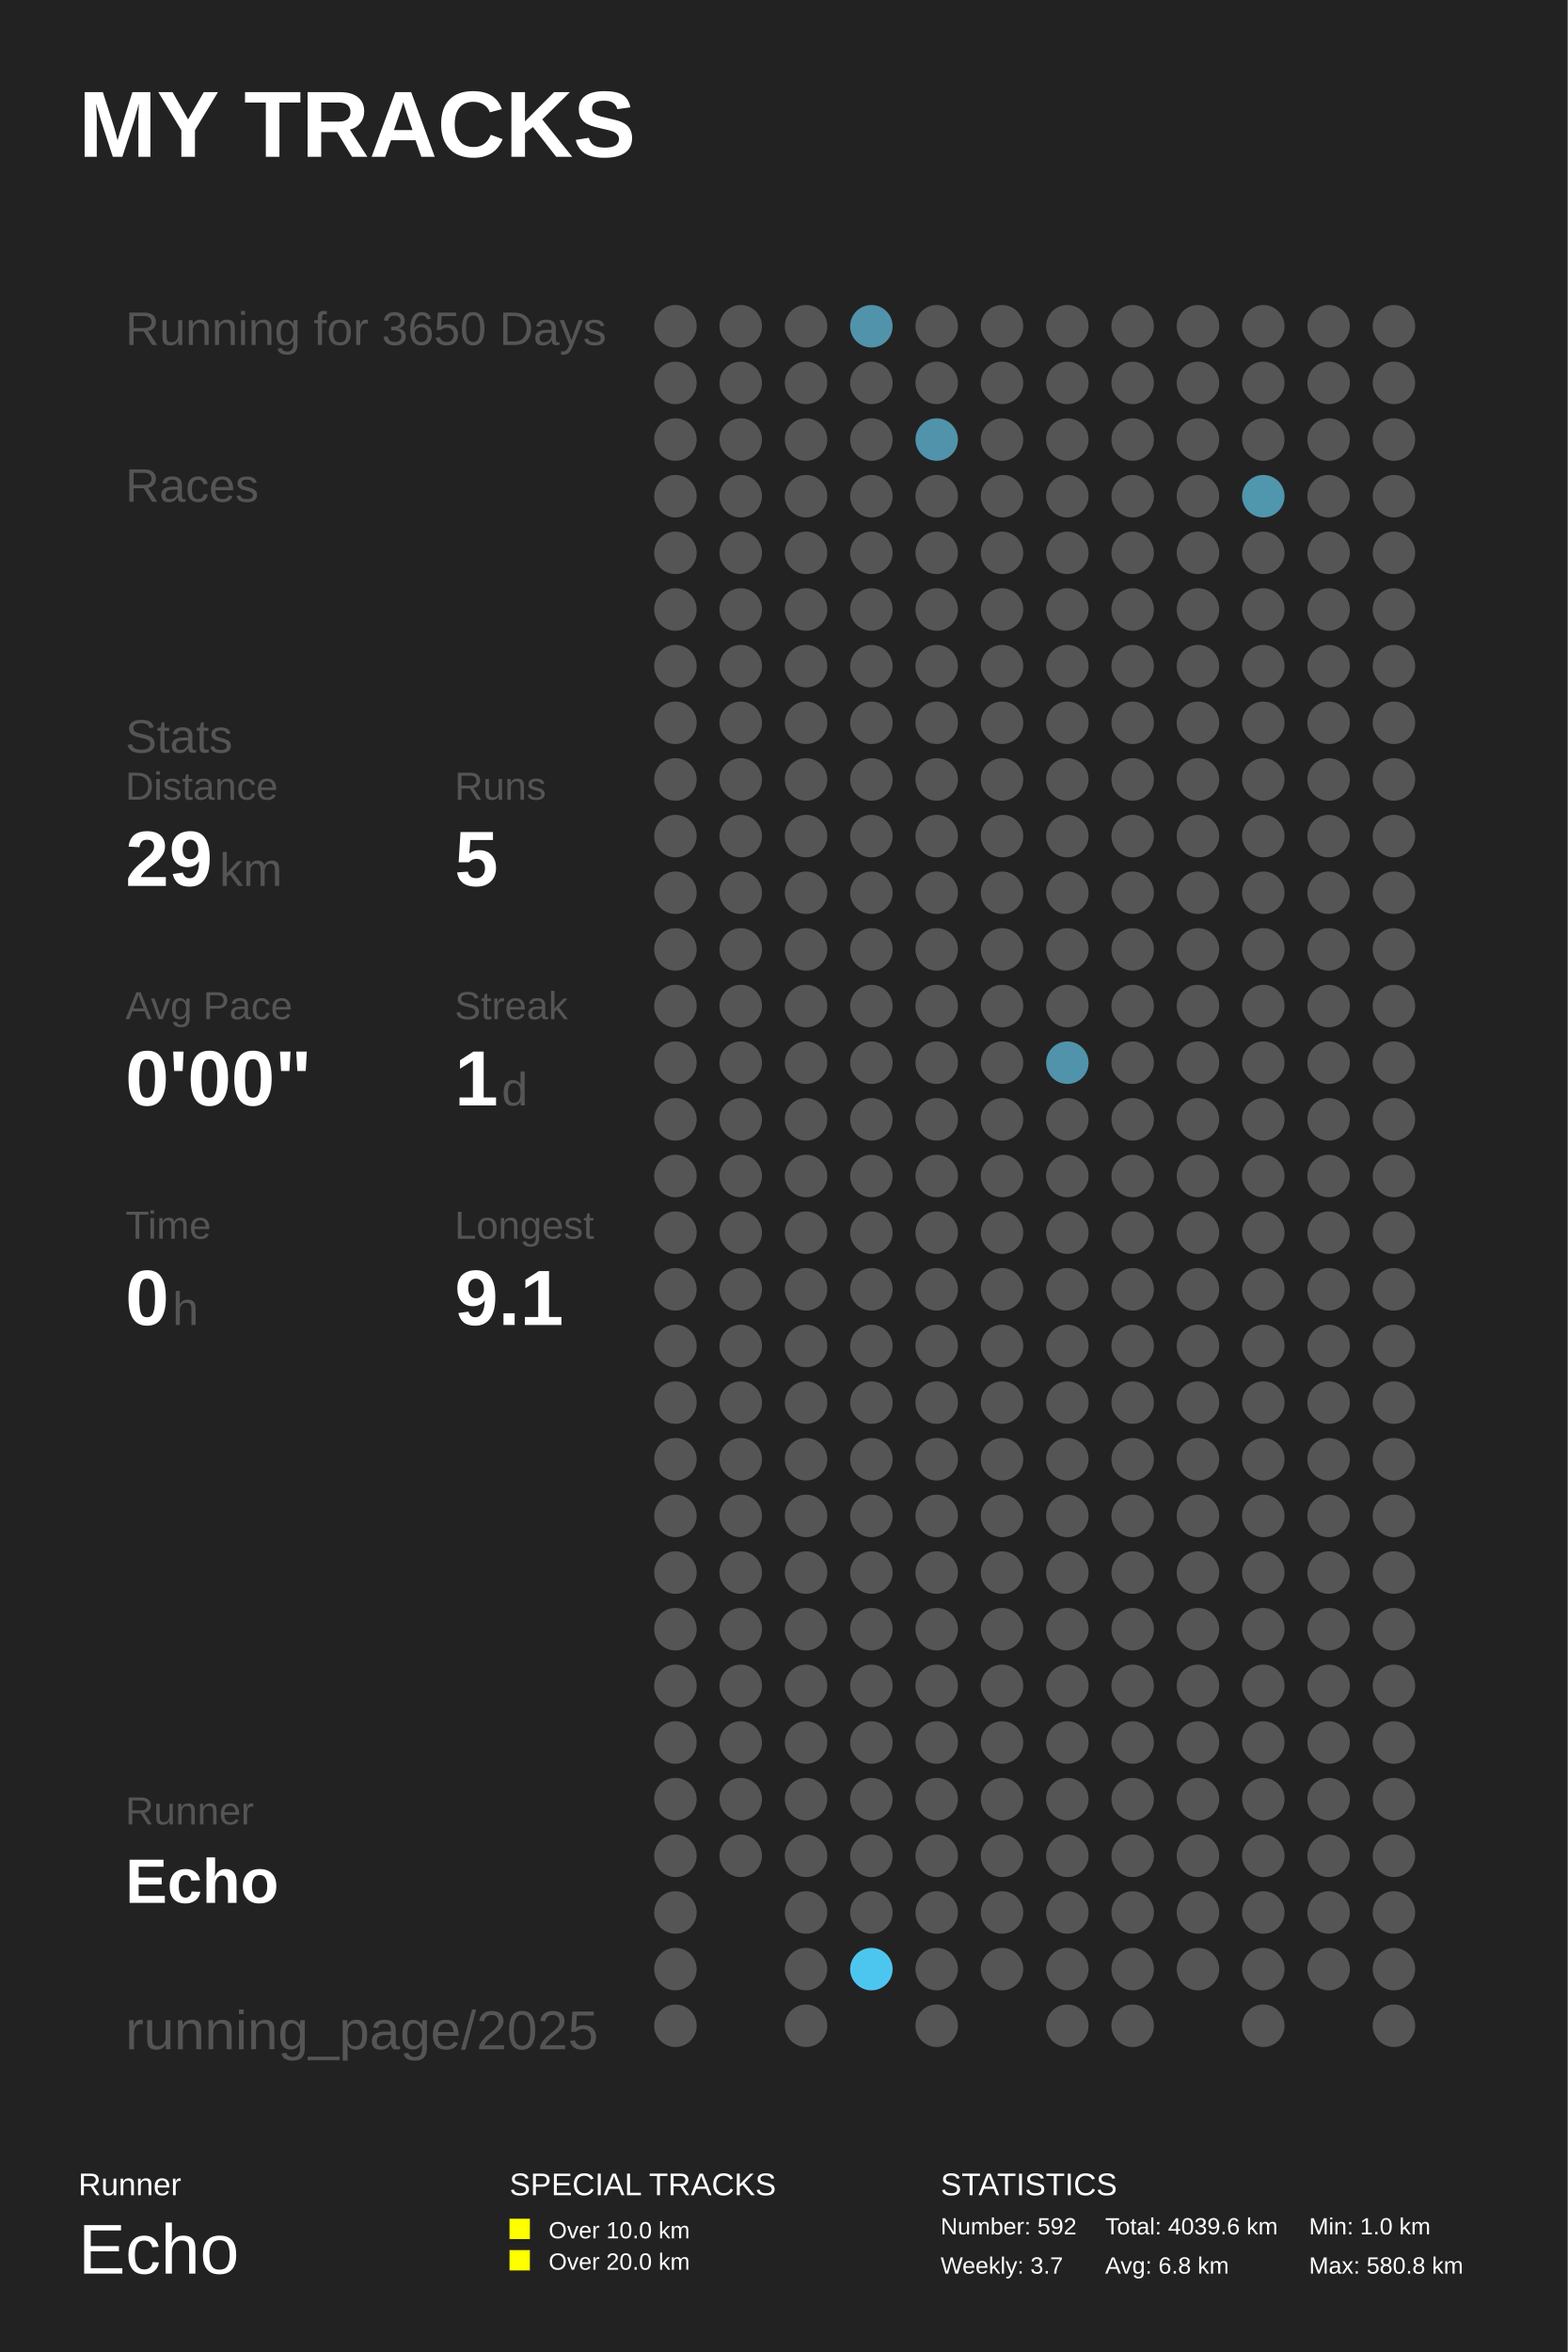
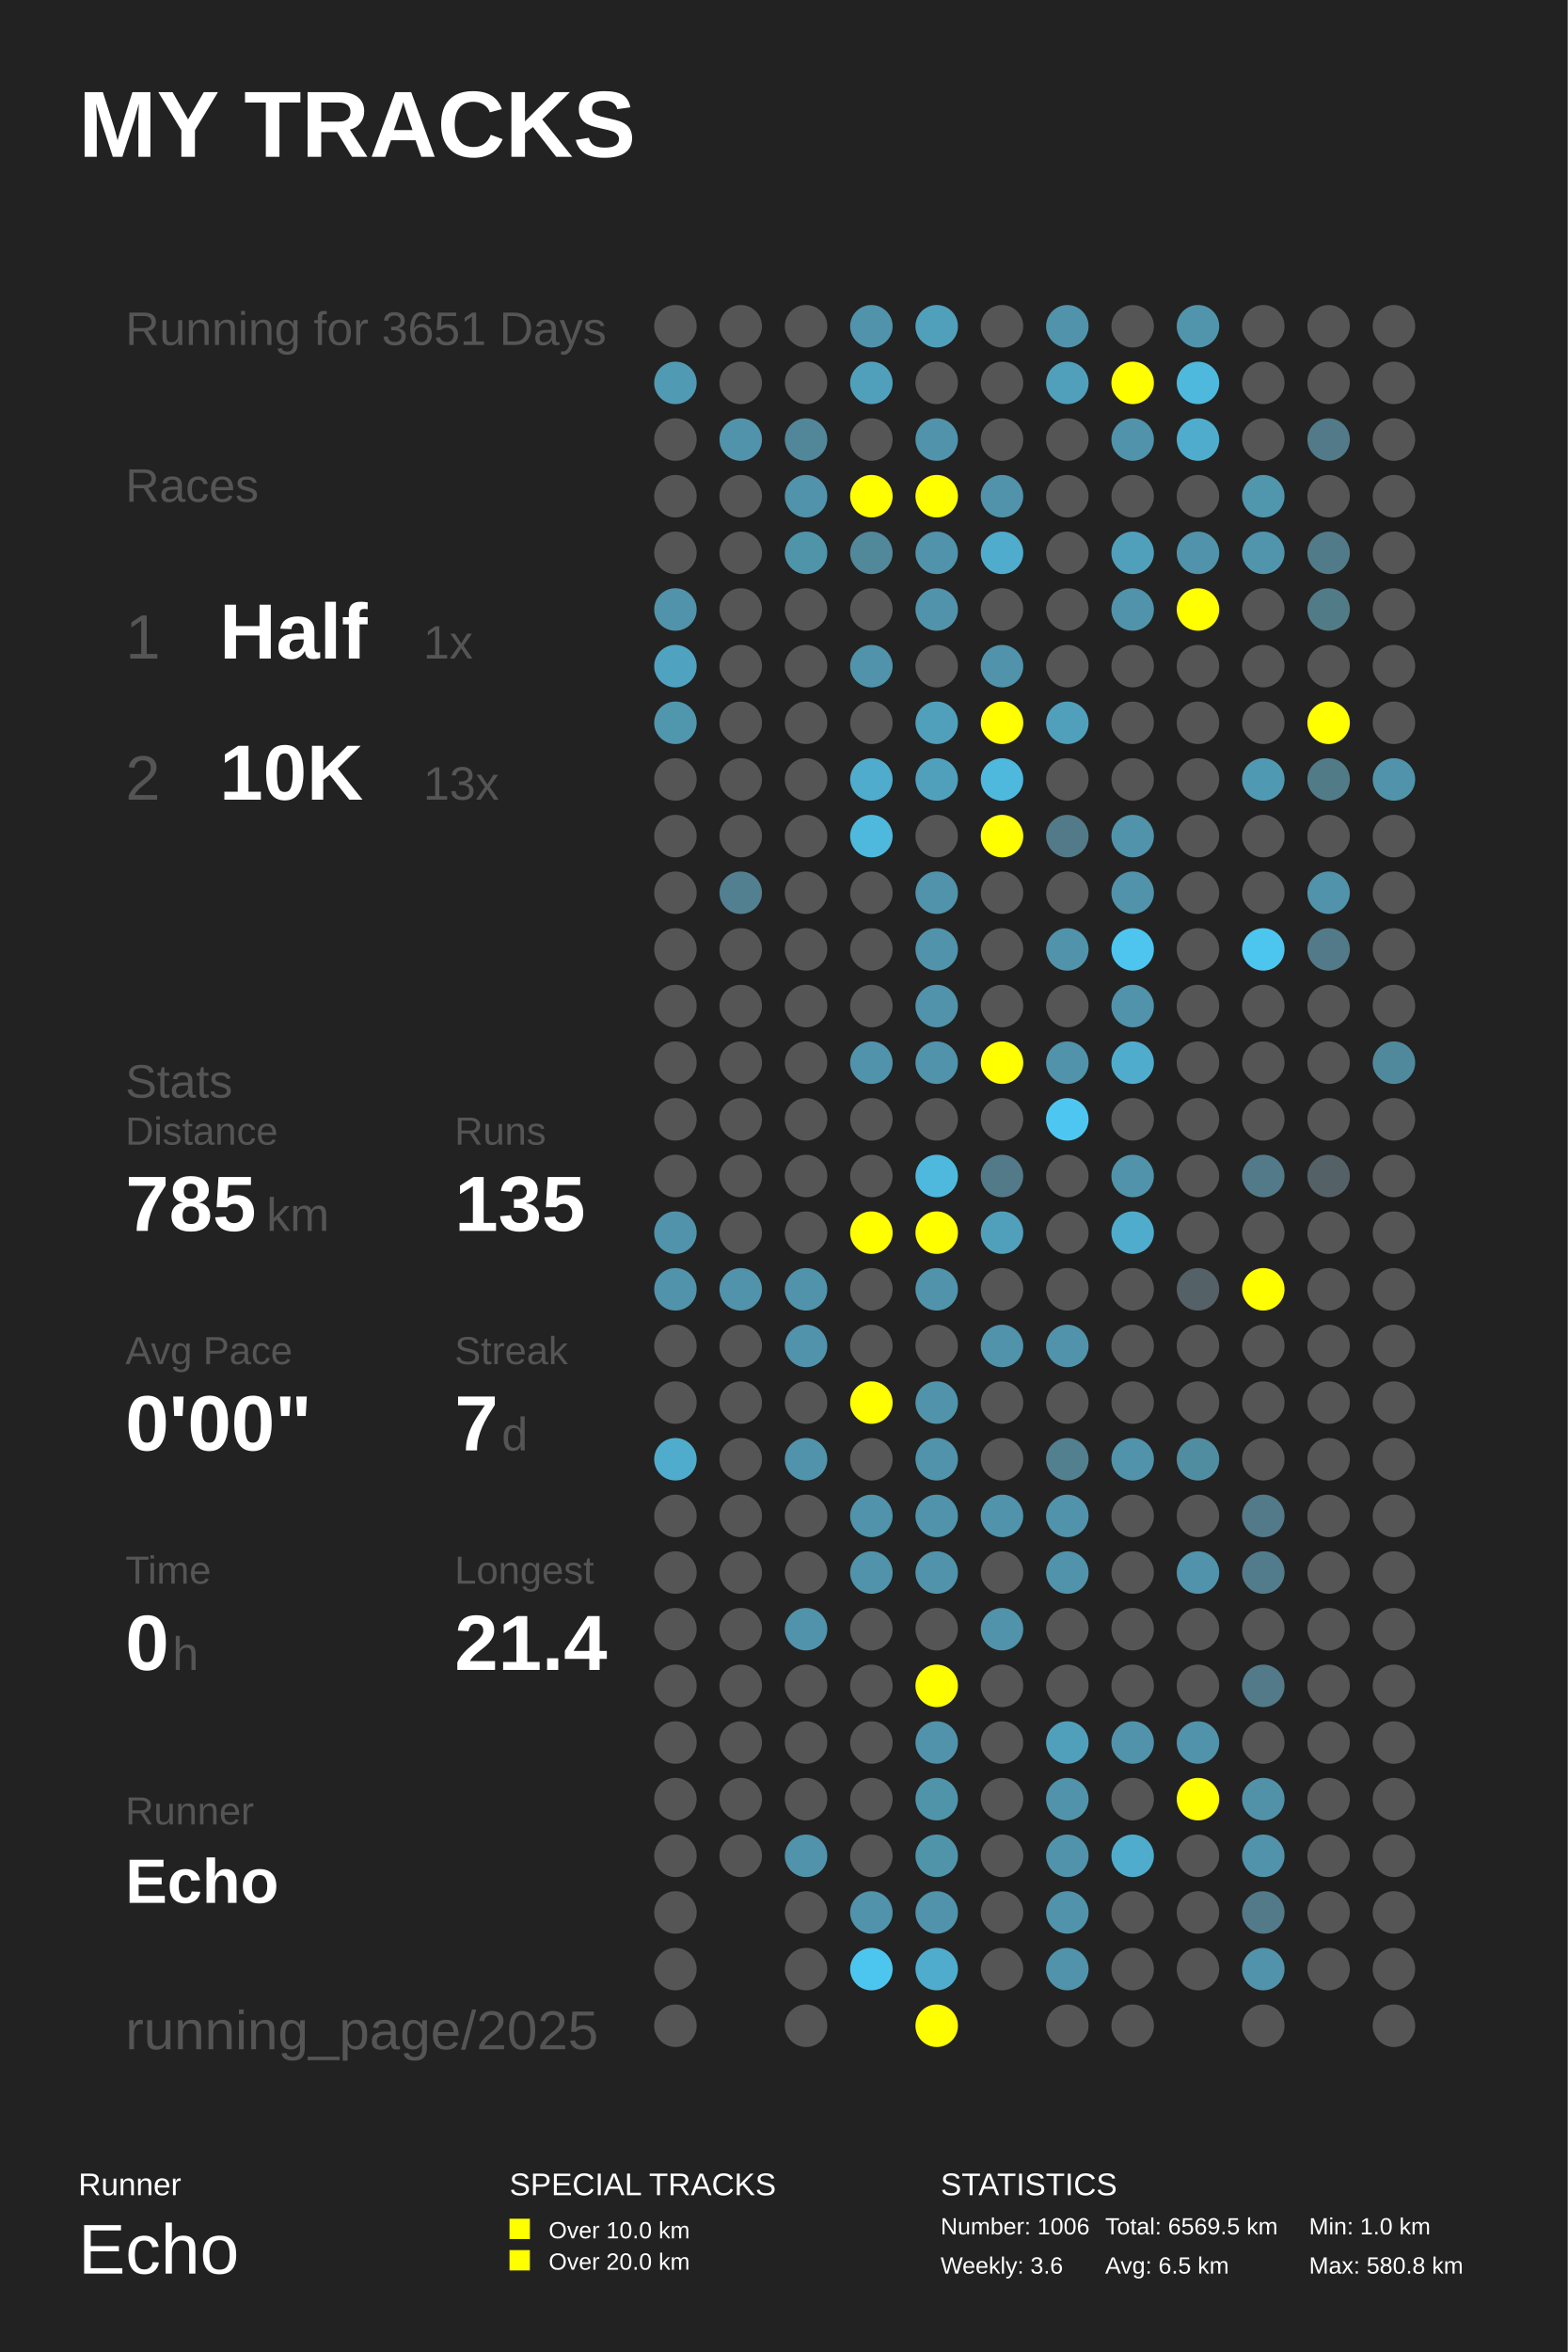
<svg xmlns="http://www.w3.org/2000/svg" baseProfile="full" height="300mm" version="1.1" viewBox="0,0,200,300" width="200mm">
  <defs />
  <rect fill="#222222" height="300" width="200" x="0" y="0" />
  <text fill="#FFFFFF" style="font-size:12px; font-family:Arial; font-weight:bold;" x="10" y="20">MY TRACKS</text>
  <text fill="#FFFFFF" style="font-size:4px; font-family:Arial" x="10" y="280">Runner</text>
  <text fill="#FFFFFF" style="font-size:9px; font-family:Arial" x="10" y="290">Echo</text>
  <text fill="#FFFFFF" style="font-size:4px; font-family:Arial" x="65" y="280">SPECIAL TRACKS</text>
  <rect fill="#FFFF00" height="2.6" width="2.6" x="65" y="283" />
  <text fill="#FFFFFF" style="font-size:3px; font-family:Arial" x="70" y="285.5">Over 10.0 km</text>
  <rect fill="#FFFF00" height="2.6" width="2.6" x="65" y="287" />
  <text fill="#FFFFFF" style="font-size:3px; font-family:Arial" x="70" y="289.5">Over 20.0 km</text>
  <text fill="#FFFFFF" style="font-size:4px; font-family:Arial" x="120" y="280">STATISTICS</text>
-   <text fill="#FFFFFF" style="font-size:3px; font-family:Arial" x="120" y="285">Number: 592</text>
-   <text fill="#FFFFFF" style="font-size:3px; font-family:Arial" x="120" y="290">Weekly: 3.7</text>
-   <text fill="#FFFFFF" style="font-size:3px; font-family:Arial" x="141" y="285">Total: 4039.6 km</text>
-   <text fill="#FFFFFF" style="font-size:3px; font-family:Arial" x="141" y="290">Avg: 6.8 km</text>
+   <text fill="#FFFFFF" style="font-size:3px; font-family:Arial" x="120" y="285">Number: 1006</text>
+   <text fill="#FFFFFF" style="font-size:3px; font-family:Arial" x="120" y="290">Weekly: 3.6</text>
+   <text fill="#FFFFFF" style="font-size:3px; font-family:Arial" x="141" y="285">Total: 6569.5 km</text>
+   <text fill="#FFFFFF" style="font-size:3px; font-family:Arial" x="141" y="290">Avg: 6.5 km</text>
  <text fill="#FFFFFF" style="font-size:3px; font-family:Arial" x="167" y="285">Min: 1.0 km</text>
  <text fill="#FFFFFF" style="font-size:3px; font-family:Arial" x="167" y="290">Max: 580.8 km</text>
-   <text fill="#555555" style="font-size:6px; font-family:Arial;" x="16" y="44">Running for 3650 Days</text>
+   <text fill="#555555" style="font-size:6px; font-family:Arial;" x="16" y="44">Running for 3651 Days</text>
  <text fill="#555555" style="font-size:6px; font-family:Arial;" x="16" y="64">Races</text>
-   <text fill="#555555" style="font-size:6px; font-family:Arial;" x="16" y="96">Stats</text>
-   <text fill="#555555" style="font-size:5px; font-family:Arial;" x="16" y="102">Distance</text>
-   <text fill="#FFFFFF" style="font-size:10px; font-family:Arial; font-weight:bold;" x="16" y="113">29</text>
-   <text fill="#555555" style="font-size:6px; font-family:Arial;" x="28" y="113">km</text>
-   <text fill="#555555" style="font-size:5px; font-family:Arial;" x="58" y="102">Runs</text>
-   <text fill="#FFFFFF" style="font-size:10px; font-family:Arial; font-weight:bold;" x="58" y="113">5</text>
-   <text fill="#555555" style="font-size:5px; font-family:Arial;" x="16" y="130">Avg Pace</text>
-   <text fill="#FFFFFF" style="font-size:10px; font-family:Arial; font-weight:bold;" x="16" y="141">0'00"</text>
-   <text fill="#555555" style="font-size:5px; font-family:Arial;" x="58" y="130">Streak</text>
-   <text fill="#FFFFFF" style="font-size:10px; font-family:Arial; font-weight:bold;" x="58" y="141">1</text>
-   <text fill="#555555" style="font-size:6px; font-family:Arial;" x="64" y="141">d</text>
-   <text fill="#555555" style="font-size:5px; font-family:Arial;" x="16" y="158">Time</text>
-   <text fill="#FFFFFF" style="font-size:10px; font-family:Arial; font-weight:bold;" x="16" y="169">0</text>
-   <text fill="#555555" style="font-size:6px; font-family:Arial;" x="22" y="169">h</text>
-   <text fill="#555555" style="font-size:5px; font-family:Arial;" x="58" y="158">Longest</text>
-   <text fill="#FFFFFF" style="font-size:10px; font-family:Arial; font-weight:bold;" x="58" y="169">9.1</text>
+   <text fill="#555555" style="font-size:8px; font-family:Arial;" x="16" y="84">1</text>
+   <text fill="#FFFFFF" style="font-size:10px; font-family:Arial; font-weight:bold;" x="28" y="84">Half</text>
+   <text fill="#555555" style="font-size:6px; font-family:Arial;" x="54" y="84">1x</text>
+   <text fill="#555555" style="font-size:8px; font-family:Arial;" x="16" y="102">2</text>
+   <text fill="#FFFFFF" style="font-size:10px; font-family:Arial; font-weight:bold;" x="28" y="102">10K</text>
+   <text fill="#555555" style="font-size:6px; font-family:Arial;" x="54" y="102">13x</text>
+   <text fill="#555555" style="font-size:6px; font-family:Arial;" x="16" y="140">Stats</text>
+   <text fill="#555555" style="font-size:5px; font-family:Arial;" x="16" y="146">Distance</text>
+   <text fill="#FFFFFF" style="font-size:10px; font-family:Arial; font-weight:bold;" x="16" y="157">785</text>
+   <text fill="#555555" style="font-size:6px; font-family:Arial;" x="34" y="157">km</text>
+   <text fill="#555555" style="font-size:5px; font-family:Arial;" x="58" y="146">Runs</text>
+   <text fill="#FFFFFF" style="font-size:10px; font-family:Arial; font-weight:bold;" x="58" y="157">135</text>
+   <text fill="#555555" style="font-size:5px; font-family:Arial;" x="16" y="174">Avg Pace</text>
+   <text fill="#FFFFFF" style="font-size:10px; font-family:Arial; font-weight:bold;" x="16" y="185">0'00"</text>
+   <text fill="#555555" style="font-size:5px; font-family:Arial;" x="58" y="174">Streak</text>
+   <text fill="#FFFFFF" style="font-size:10px; font-family:Arial; font-weight:bold;" x="58" y="185">7</text>
+   <text fill="#555555" style="font-size:6px; font-family:Arial;" x="64" y="185">d</text>
+   <text fill="#555555" style="font-size:5px; font-family:Arial;" x="16" y="202">Time</text>
+   <text fill="#FFFFFF" style="font-size:10px; font-family:Arial; font-weight:bold;" x="16" y="213">0</text>
+   <text fill="#555555" style="font-size:6px; font-family:Arial;" x="22" y="213">h</text>
+   <text fill="#555555" style="font-size:5px; font-family:Arial;" x="58" y="202">Longest</text>
+   <text fill="#FFFFFF" style="font-size:10px; font-family:Arial; font-weight:bold;" x="58" y="213">21.4</text>
  <text fill="#555555" style="font-size:5px; font-family:Arial;" x="16" y="232.71">Runner</text>
  <text fill="#FFFFFF" style="font-size:8px; font-family:Arial; font-weight:bold;" x="16" y="242.71">Echo</text>
  <text fill="#555555" style="font-size:7px; font-family:Arial;" x="16" y="261.387">running_page/2025</text>
  <circle cx="86.167" cy="41.613" fill="#555555" r="2.71" />
-   <circle cx="86.167" cy="48.839" fill="#555555" r="2.71" />
+   <circle cx="86.167" cy="48.839" fill="#509ab3" r="2.71" />
  <circle cx="86.167" cy="56.065" fill="#555555" r="2.71" />
  <circle cx="86.167" cy="63.29" fill="#555555" r="2.71" />
  <circle cx="86.167" cy="70.516" fill="#555555" r="2.71" />
-   <circle cx="86.167" cy="77.742" fill="#555555" r="2.71" />
-   <circle cx="86.167" cy="84.968" fill="#555555" r="2.71" />
-   <circle cx="86.167" cy="92.194" fill="#555555" r="2.71" />
+   <circle cx="86.167" cy="77.742" fill="#5093aa" r="2.71" />
+   <circle cx="86.167" cy="84.968" fill="#4fa3c0" r="2.71" />
+   <circle cx="86.167" cy="92.194" fill="#5096ad" r="2.71" />
  <circle cx="86.167" cy="99.419" fill="#555555" r="2.71" />
  <circle cx="86.167" cy="106.645" fill="#555555" r="2.71" />
  <circle cx="86.167" cy="113.871" fill="#555555" r="2.71" />
  <circle cx="86.167" cy="121.097" fill="#555555" r="2.71" />
  <circle cx="86.167" cy="128.323" fill="#555555" r="2.71" />
  <circle cx="86.167" cy="135.548" fill="#555555" r="2.71" />
  <circle cx="86.167" cy="142.774" fill="#555555" r="2.71" />
  <circle cx="86.167" cy="150.0" fill="#555555" r="2.71" />
-   <circle cx="86.167" cy="157.226" fill="#555555" r="2.71" />
-   <circle cx="86.167" cy="164.452" fill="#555555" r="2.71" />
+   <circle cx="86.167" cy="157.226" fill="#5093aa" r="2.71" />
+   <circle cx="86.167" cy="164.452" fill="#5093aa" r="2.71" />
  <circle cx="86.167" cy="171.677" fill="#555555" r="2.71" />
  <circle cx="86.167" cy="178.903" fill="#555555" r="2.71" />
-   <circle cx="86.167" cy="186.129" fill="#555555" r="2.71" />
+   <circle cx="86.167" cy="186.129" fill="#4faccc" r="2.71" />
  <circle cx="86.167" cy="193.355" fill="#555555" r="2.71" />
  <circle cx="86.167" cy="200.581" fill="#555555" r="2.71" />
  <circle cx="86.167" cy="207.806" fill="#555555" r="2.71" />
  <circle cx="86.167" cy="215.032" fill="#555555" r="2.71" />
  <circle cx="86.167" cy="222.258" fill="#555555" r="2.71" />
  <circle cx="86.167" cy="229.484" fill="#555555" r="2.71" />
  <circle cx="86.167" cy="236.71" fill="#555555" r="2.71" />
  <circle cx="86.167" cy="243.935" fill="#555555" r="2.71" />
  <circle cx="86.167" cy="251.161" fill="#555555" r="2.71" />
  <circle cx="86.167" cy="258.387" fill="#555555" r="2.71" />
  <circle cx="94.5" cy="41.613" fill="#555555" r="2.71" />
  <circle cx="94.5" cy="48.839" fill="#555555" r="2.71" />
-   <circle cx="94.5" cy="56.065" fill="#555555" r="2.71" />
+   <circle cx="94.5" cy="56.065" fill="#5093aa" r="2.71" />
  <circle cx="94.5" cy="63.29" fill="#555555" r="2.71" />
  <circle cx="94.5" cy="70.516" fill="#555555" r="2.71" />
  <circle cx="94.5" cy="77.742" fill="#555555" r="2.71" />
  <circle cx="94.5" cy="84.968" fill="#555555" r="2.71" />
  <circle cx="94.5" cy="92.194" fill="#555555" r="2.71" />
  <circle cx="94.5" cy="99.419" fill="#555555" r="2.71" />
  <circle cx="94.5" cy="106.645" fill="#555555" r="2.71" />
-   <circle cx="94.5" cy="113.871" fill="#555555" r="2.71" />
+   <circle cx="94.5" cy="113.871" fill="#528090" r="2.71" />
  <circle cx="94.5" cy="121.097" fill="#555555" r="2.71" />
  <circle cx="94.5" cy="128.323" fill="#555555" r="2.71" />
  <circle cx="94.5" cy="135.548" fill="#555555" r="2.71" />
  <circle cx="94.5" cy="142.774" fill="#555555" r="2.71" />
  <circle cx="94.5" cy="150.0" fill="#555555" r="2.71" />
  <circle cx="94.5" cy="157.226" fill="#555555" r="2.71" />
-   <circle cx="94.5" cy="164.452" fill="#555555" r="2.71" />
+   <circle cx="94.5" cy="164.452" fill="#5093aa" r="2.71" />
  <circle cx="94.5" cy="171.677" fill="#555555" r="2.71" />
  <circle cx="94.5" cy="178.903" fill="#555555" r="2.71" />
  <circle cx="94.5" cy="186.129" fill="#555555" r="2.71" />
  <circle cx="94.5" cy="193.355" fill="#555555" r="2.71" />
  <circle cx="94.5" cy="200.581" fill="#555555" r="2.71" />
  <circle cx="94.5" cy="207.806" fill="#555555" r="2.71" />
  <circle cx="94.5" cy="215.032" fill="#555555" r="2.71" />
  <circle cx="94.5" cy="222.258" fill="#555555" r="2.71" />
  <circle cx="94.5" cy="229.484" fill="#555555" r="2.71" />
  <circle cx="94.5" cy="236.71" fill="#555555" r="2.71" />
  <circle cx="102.833" cy="41.613" fill="#555555" r="2.71" />
  <circle cx="102.833" cy="48.839" fill="#555555" r="2.71" />
-   <circle cx="102.833" cy="56.065" fill="#555555" r="2.71" />
-   <circle cx="102.833" cy="63.29" fill="#555555" r="2.71" />
-   <circle cx="102.833" cy="70.516" fill="#555555" r="2.71" />
+   <circle cx="102.833" cy="56.065" fill="#518799" r="2.71" />
+   <circle cx="102.833" cy="63.29" fill="#5093aa" r="2.71" />
+   <circle cx="102.833" cy="70.516" fill="#5094aa" r="2.71" />
  <circle cx="102.833" cy="77.742" fill="#555555" r="2.71" />
  <circle cx="102.833" cy="84.968" fill="#555555" r="2.71" />
  <circle cx="102.833" cy="92.194" fill="#555555" r="2.71" />
  <circle cx="102.833" cy="99.419" fill="#555555" r="2.71" />
  <circle cx="102.833" cy="106.645" fill="#555555" r="2.71" />
  <circle cx="102.833" cy="113.871" fill="#555555" r="2.71" />
  <circle cx="102.833" cy="121.097" fill="#555555" r="2.71" />
  <circle cx="102.833" cy="128.323" fill="#555555" r="2.71" />
  <circle cx="102.833" cy="135.548" fill="#555555" r="2.71" />
  <circle cx="102.833" cy="142.774" fill="#555555" r="2.71" />
  <circle cx="102.833" cy="150.0" fill="#555555" r="2.71" />
  <circle cx="102.833" cy="157.226" fill="#555555" r="2.71" />
-   <circle cx="102.833" cy="164.452" fill="#555555" r="2.71" />
-   <circle cx="102.833" cy="171.677" fill="#555555" r="2.71" />
+   <circle cx="102.833" cy="164.452" fill="#5093aa" r="2.71" />
+   <circle cx="102.833" cy="171.677" fill="#5093aa" r="2.71" />
  <circle cx="102.833" cy="178.903" fill="#555555" r="2.71" />
-   <circle cx="102.833" cy="186.129" fill="#555555" r="2.71" />
+   <circle cx="102.833" cy="186.129" fill="#5093aa" r="2.71" />
  <circle cx="102.833" cy="193.355" fill="#555555" r="2.71" />
  <circle cx="102.833" cy="200.581" fill="#555555" r="2.71" />
-   <circle cx="102.833" cy="207.806" fill="#555555" r="2.71" />
+   <circle cx="102.833" cy="207.806" fill="#5093aa" r="2.71" />
  <circle cx="102.833" cy="215.032" fill="#555555" r="2.71" />
  <circle cx="102.833" cy="222.258" fill="#555555" r="2.71" />
  <circle cx="102.833" cy="229.484" fill="#555555" r="2.71" />
-   <circle cx="102.833" cy="236.71" fill="#555555" r="2.71" />
+   <circle cx="102.833" cy="236.71" fill="#5093aa" r="2.71" />
  <circle cx="102.833" cy="243.935" fill="#555555" r="2.71" />
  <circle cx="102.833" cy="251.161" fill="#555555" r="2.71" />
  <circle cx="102.833" cy="258.387" fill="#555555" r="2.71" />
  <circle cx="111.167" cy="41.613" fill="#5093aa" r="2.71" />
-   <circle cx="111.167" cy="48.839" fill="#555555" r="2.71" />
+   <circle cx="111.167" cy="48.839" fill="#50a0bb" r="2.71" />
  <circle cx="111.167" cy="56.065" fill="#555555" r="2.71" />
-   <circle cx="111.167" cy="63.29" fill="#555555" r="2.71" />
-   <circle cx="111.167" cy="70.516" fill="#555555" r="2.71" />
+   <circle cx="111.167" cy="63.29" fill="#FFFF00" r="2.71" />
+   <circle cx="111.167" cy="70.516" fill="#51889a" r="2.71" />
  <circle cx="111.167" cy="77.742" fill="#555555" r="2.71" />
-   <circle cx="111.167" cy="84.968" fill="#555555" r="2.71" />
+   <circle cx="111.167" cy="84.968" fill="#5093aa" r="2.71" />
  <circle cx="111.167" cy="92.194" fill="#555555" r="2.71" />
-   <circle cx="111.167" cy="99.419" fill="#555555" r="2.71" />
-   <circle cx="111.167" cy="106.645" fill="#555555" r="2.71" />
+   <circle cx="111.167" cy="99.419" fill="#4faccc" r="2.71" />
+   <circle cx="111.167" cy="106.645" fill="#4eb9dd" r="2.71" />
  <circle cx="111.167" cy="113.871" fill="#555555" r="2.71" />
  <circle cx="111.167" cy="121.097" fill="#555555" r="2.71" />
  <circle cx="111.167" cy="128.323" fill="#555555" r="2.71" />
-   <circle cx="111.167" cy="135.548" fill="#555555" r="2.71" />
+   <circle cx="111.167" cy="135.548" fill="#5093aa" r="2.71" />
  <circle cx="111.167" cy="142.774" fill="#555555" r="2.71" />
  <circle cx="111.167" cy="150.0" fill="#555555" r="2.71" />
-   <circle cx="111.167" cy="157.226" fill="#555555" r="2.71" />
+   <circle cx="111.167" cy="157.226" fill="#FFFF00" r="2.71" />
  <circle cx="111.167" cy="164.452" fill="#555555" r="2.71" />
  <circle cx="111.167" cy="171.677" fill="#555555" r="2.71" />
-   <circle cx="111.167" cy="178.903" fill="#555555" r="2.71" />
+   <circle cx="111.167" cy="178.903" fill="#FFFF00" r="2.71" />
  <circle cx="111.167" cy="186.129" fill="#555555" r="2.71" />
-   <circle cx="111.167" cy="193.355" fill="#555555" r="2.71" />
-   <circle cx="111.167" cy="200.581" fill="#555555" r="2.71" />
+   <circle cx="111.167" cy="193.355" fill="#5093aa" r="2.71" />
+   <circle cx="111.167" cy="200.581" fill="#5093aa" r="2.71" />
  <circle cx="111.167" cy="207.806" fill="#555555" r="2.71" />
  <circle cx="111.167" cy="215.032" fill="#555555" r="2.71" />
  <circle cx="111.167" cy="222.258" fill="#555555" r="2.71" />
  <circle cx="111.167" cy="229.484" fill="#555555" r="2.71" />
  <circle cx="111.167" cy="236.71" fill="#555555" r="2.71" />
-   <circle cx="111.167" cy="243.935" fill="#555555" r="2.71" />
+   <circle cx="111.167" cy="243.935" fill="#5093aa" r="2.71" />
  <circle cx="111.167" cy="251.161" fill="#4dc6ef" r="2.71" />
-   <circle cx="119.5" cy="41.613" fill="#555555" r="2.71" />
+   <circle cx="119.5" cy="41.613" fill="#50a0bb" r="2.71" />
  <circle cx="119.5" cy="48.839" fill="#555555" r="2.71" />
  <circle cx="119.5" cy="56.065" fill="#5093aa" r="2.71" />
-   <circle cx="119.5" cy="63.29" fill="#555555" r="2.71" />
-   <circle cx="119.5" cy="70.516" fill="#555555" r="2.71" />
-   <circle cx="119.5" cy="77.742" fill="#555555" r="2.71" />
+   <circle cx="119.5" cy="63.29" fill="#FFFF00" r="2.71" />
+   <circle cx="119.5" cy="70.516" fill="#5093aa" r="2.71" />
+   <circle cx="119.5" cy="77.742" fill="#5093aa" r="2.71" />
  <circle cx="119.5" cy="84.968" fill="#555555" r="2.71" />
-   <circle cx="119.5" cy="92.194" fill="#555555" r="2.71" />
-   <circle cx="119.5" cy="99.419" fill="#555555" r="2.71" />
+   <circle cx="119.5" cy="92.194" fill="#50a0bb" r="2.71" />
+   <circle cx="119.5" cy="99.419" fill="#50a0bb" r="2.71" />
  <circle cx="119.5" cy="106.645" fill="#555555" r="2.71" />
-   <circle cx="119.5" cy="113.871" fill="#555555" r="2.71" />
-   <circle cx="119.5" cy="121.097" fill="#555555" r="2.71" />
-   <circle cx="119.5" cy="128.323" fill="#555555" r="2.71" />
-   <circle cx="119.5" cy="135.548" fill="#555555" r="2.71" />
+   <circle cx="119.5" cy="113.871" fill="#5093aa" r="2.71" />
+   <circle cx="119.5" cy="121.097" fill="#5093aa" r="2.71" />
+   <circle cx="119.5" cy="128.323" fill="#5093aa" r="2.71" />
+   <circle cx="119.5" cy="135.548" fill="#5093aa" r="2.71" />
  <circle cx="119.5" cy="142.774" fill="#555555" r="2.71" />
-   <circle cx="119.5" cy="150.0" fill="#555555" r="2.71" />
-   <circle cx="119.5" cy="157.226" fill="#555555" r="2.71" />
-   <circle cx="119.5" cy="164.452" fill="#555555" r="2.71" />
+   <circle cx="119.5" cy="150.0" fill="#4eb9dd" r="2.71" />
+   <circle cx="119.5" cy="157.226" fill="#FFFF00" r="2.71" />
+   <circle cx="119.5" cy="164.452" fill="#5093aa" r="2.71" />
  <circle cx="119.5" cy="171.677" fill="#555555" r="2.71" />
-   <circle cx="119.5" cy="178.903" fill="#555555" r="2.71" />
-   <circle cx="119.5" cy="186.129" fill="#555555" r="2.71" />
-   <circle cx="119.5" cy="193.355" fill="#555555" r="2.71" />
-   <circle cx="119.5" cy="200.581" fill="#555555" r="2.71" />
+   <circle cx="119.5" cy="178.903" fill="#5093aa" r="2.71" />
+   <circle cx="119.5" cy="186.129" fill="#5093aa" r="2.71" />
+   <circle cx="119.5" cy="193.355" fill="#5093aa" r="2.71" />
+   <circle cx="119.5" cy="200.581" fill="#5093aa" r="2.71" />
  <circle cx="119.5" cy="207.806" fill="#555555" r="2.71" />
-   <circle cx="119.5" cy="215.032" fill="#555555" r="2.71" />
-   <circle cx="119.5" cy="222.258" fill="#555555" r="2.71" />
-   <circle cx="119.5" cy="229.484" fill="#555555" r="2.71" />
-   <circle cx="119.5" cy="236.71" fill="#555555" r="2.71" />
-   <circle cx="119.5" cy="243.935" fill="#555555" r="2.71" />
-   <circle cx="119.5" cy="251.161" fill="#555555" r="2.71" />
-   <circle cx="119.5" cy="258.387" fill="#555555" r="2.71" />
+   <circle cx="119.5" cy="215.032" fill="#FFFF00" r="2.71" />
+   <circle cx="119.5" cy="222.258" fill="#5093aa" r="2.71" />
+   <circle cx="119.5" cy="229.484" fill="#5094aa" r="2.71" />
+   <circle cx="119.5" cy="236.71" fill="#5094aa" r="2.71" />
+   <circle cx="119.5" cy="243.935" fill="#5093aa" r="2.71" />
+   <circle cx="119.5" cy="251.161" fill="#4faccc" r="2.71" />
+   <circle cx="119.5" cy="258.387" fill="#FFFF00" r="2.71" />
  <circle cx="127.833" cy="41.613" fill="#555555" r="2.71" />
  <circle cx="127.833" cy="48.839" fill="#555555" r="2.71" />
  <circle cx="127.833" cy="56.065" fill="#555555" r="2.71" />
-   <circle cx="127.833" cy="63.29" fill="#555555" r="2.71" />
-   <circle cx="127.833" cy="70.516" fill="#555555" r="2.71" />
+   <circle cx="127.833" cy="63.29" fill="#5093aa" r="2.71" />
+   <circle cx="127.833" cy="70.516" fill="#4faccc" r="2.71" />
  <circle cx="127.833" cy="77.742" fill="#555555" r="2.71" />
-   <circle cx="127.833" cy="84.968" fill="#555555" r="2.71" />
-   <circle cx="127.833" cy="92.194" fill="#555555" r="2.71" />
-   <circle cx="127.833" cy="99.419" fill="#555555" r="2.71" />
-   <circle cx="127.833" cy="106.645" fill="#555555" r="2.71" />
+   <circle cx="127.833" cy="84.968" fill="#5093aa" r="2.71" />
+   <circle cx="127.833" cy="92.194" fill="#FFFF00" r="2.71" />
+   <circle cx="127.833" cy="99.419" fill="#4eb9dd" r="2.71" />
+   <circle cx="127.833" cy="106.645" fill="#FFFF00" r="2.71" />
  <circle cx="127.833" cy="113.871" fill="#555555" r="2.71" />
  <circle cx="127.833" cy="121.097" fill="#555555" r="2.71" />
  <circle cx="127.833" cy="128.323" fill="#555555" r="2.71" />
-   <circle cx="127.833" cy="135.548" fill="#555555" r="2.71" />
+   <circle cx="127.833" cy="135.548" fill="#FFFF00" r="2.71" />
  <circle cx="127.833" cy="142.774" fill="#555555" r="2.71" />
-   <circle cx="127.833" cy="150.0" fill="#555555" r="2.71" />
-   <circle cx="127.833" cy="157.226" fill="#555555" r="2.71" />
+   <circle cx="127.833" cy="150.0" fill="#527a88" r="2.71" />
+   <circle cx="127.833" cy="157.226" fill="#50a0bb" r="2.71" />
  <circle cx="127.833" cy="164.452" fill="#555555" r="2.71" />
-   <circle cx="127.833" cy="171.677" fill="#555555" r="2.71" />
+   <circle cx="127.833" cy="171.677" fill="#5093aa" r="2.71" />
  <circle cx="127.833" cy="178.903" fill="#555555" r="2.71" />
  <circle cx="127.833" cy="186.129" fill="#555555" r="2.71" />
-   <circle cx="127.833" cy="193.355" fill="#555555" r="2.71" />
+   <circle cx="127.833" cy="193.355" fill="#5093aa" r="2.71" />
  <circle cx="127.833" cy="200.581" fill="#555555" r="2.71" />
-   <circle cx="127.833" cy="207.806" fill="#555555" r="2.71" />
+   <circle cx="127.833" cy="207.806" fill="#5093aa" r="2.71" />
  <circle cx="127.833" cy="215.032" fill="#555555" r="2.71" />
  <circle cx="127.833" cy="222.258" fill="#555555" r="2.71" />
  <circle cx="127.833" cy="229.484" fill="#555555" r="2.71" />
  <circle cx="127.833" cy="236.71" fill="#555555" r="2.71" />
  <circle cx="127.833" cy="243.935" fill="#555555" r="2.71" />
  <circle cx="127.833" cy="251.161" fill="#555555" r="2.71" />
-   <circle cx="136.167" cy="41.613" fill="#555555" r="2.71" />
-   <circle cx="136.167" cy="48.839" fill="#555555" r="2.71" />
+   <circle cx="136.167" cy="41.613" fill="#5093aa" r="2.71" />
+   <circle cx="136.167" cy="48.839" fill="#50a0bb" r="2.71" />
  <circle cx="136.167" cy="56.065" fill="#555555" r="2.71" />
  <circle cx="136.167" cy="63.29" fill="#555555" r="2.71" />
  <circle cx="136.167" cy="70.516" fill="#555555" r="2.71" />
  <circle cx="136.167" cy="77.742" fill="#555555" r="2.71" />
  <circle cx="136.167" cy="84.968" fill="#555555" r="2.71" />
-   <circle cx="136.167" cy="92.194" fill="#555555" r="2.71" />
+   <circle cx="136.167" cy="92.194" fill="#50a0bb" r="2.71" />
  <circle cx="136.167" cy="99.419" fill="#555555" r="2.71" />
-   <circle cx="136.167" cy="106.645" fill="#555555" r="2.71" />
+   <circle cx="136.167" cy="106.645" fill="#527a88" r="2.71" />
  <circle cx="136.167" cy="113.871" fill="#555555" r="2.71" />
-   <circle cx="136.167" cy="121.097" fill="#555555" r="2.71" />
+   <circle cx="136.167" cy="121.097" fill="#5093aa" r="2.71" />
  <circle cx="136.167" cy="128.323" fill="#555555" r="2.71" />
  <circle cx="136.167" cy="135.548" fill="#5093aa" r="2.71" />
-   <circle cx="136.167" cy="142.774" fill="#555555" r="2.71" />
+   <circle cx="136.167" cy="142.774" fill="#4dc7f1" r="2.71" />
  <circle cx="136.167" cy="150.0" fill="#555555" r="2.71" />
  <circle cx="136.167" cy="157.226" fill="#555555" r="2.71" />
  <circle cx="136.167" cy="164.452" fill="#555555" r="2.71" />
-   <circle cx="136.167" cy="171.677" fill="#555555" r="2.71" />
+   <circle cx="136.167" cy="171.677" fill="#5093aa" r="2.71" />
  <circle cx="136.167" cy="178.903" fill="#555555" r="2.71" />
-   <circle cx="136.167" cy="186.129" fill="#555555" r="2.71" />
-   <circle cx="136.167" cy="193.355" fill="#555555" r="2.71" />
-   <circle cx="136.167" cy="200.581" fill="#555555" r="2.71" />
+   <circle cx="136.167" cy="186.129" fill="#52808f" r="2.71" />
+   <circle cx="136.167" cy="193.355" fill="#5093aa" r="2.71" />
+   <circle cx="136.167" cy="200.581" fill="#5093aa" r="2.71" />
  <circle cx="136.167" cy="207.806" fill="#555555" r="2.71" />
  <circle cx="136.167" cy="215.032" fill="#555555" r="2.71" />
-   <circle cx="136.167" cy="222.258" fill="#555555" r="2.71" />
-   <circle cx="136.167" cy="229.484" fill="#555555" r="2.71" />
-   <circle cx="136.167" cy="236.71" fill="#555555" r="2.71" />
-   <circle cx="136.167" cy="243.935" fill="#555555" r="2.71" />
-   <circle cx="136.167" cy="251.161" fill="#555555" r="2.71" />
+   <circle cx="136.167" cy="222.258" fill="#50a0bb" r="2.71" />
+   <circle cx="136.167" cy="229.484" fill="#5093aa" r="2.71" />
+   <circle cx="136.167" cy="236.71" fill="#5093aa" r="2.71" />
+   <circle cx="136.167" cy="243.935" fill="#5093aa" r="2.71" />
+   <circle cx="136.167" cy="251.161" fill="#5093aa" r="2.71" />
  <circle cx="136.167" cy="258.387" fill="#555555" r="2.71" />
  <circle cx="144.5" cy="41.613" fill="#555555" r="2.71" />
-   <circle cx="144.5" cy="48.839" fill="#555555" r="2.71" />
-   <circle cx="144.5" cy="56.065" fill="#555555" r="2.71" />
+   <circle cx="144.5" cy="48.839" fill="#FFFF00" r="2.71" />
+   <circle cx="144.5" cy="56.065" fill="#5093aa" r="2.71" />
  <circle cx="144.5" cy="63.29" fill="#555555" r="2.71" />
-   <circle cx="144.5" cy="70.516" fill="#555555" r="2.71" />
-   <circle cx="144.5" cy="77.742" fill="#555555" r="2.71" />
+   <circle cx="144.5" cy="70.516" fill="#50a0bb" r="2.71" />
+   <circle cx="144.5" cy="77.742" fill="#5093aa" r="2.71" />
  <circle cx="144.5" cy="84.968" fill="#555555" r="2.71" />
  <circle cx="144.5" cy="92.194" fill="#555555" r="2.71" />
  <circle cx="144.5" cy="99.419" fill="#555555" r="2.71" />
-   <circle cx="144.5" cy="106.645" fill="#555555" r="2.71" />
-   <circle cx="144.5" cy="113.871" fill="#555555" r="2.71" />
-   <circle cx="144.5" cy="121.097" fill="#555555" r="2.71" />
-   <circle cx="144.5" cy="128.323" fill="#555555" r="2.71" />
-   <circle cx="144.5" cy="135.548" fill="#555555" r="2.71" />
+   <circle cx="144.5" cy="106.645" fill="#5093aa" r="2.71" />
+   <circle cx="144.5" cy="113.871" fill="#5093aa" r="2.71" />
+   <circle cx="144.5" cy="121.097" fill="#4dc5ee" r="2.71" />
+   <circle cx="144.5" cy="128.323" fill="#5093aa" r="2.71" />
+   <circle cx="144.5" cy="135.548" fill="#4faccc" r="2.71" />
  <circle cx="144.5" cy="142.774" fill="#555555" r="2.71" />
-   <circle cx="144.5" cy="150.0" fill="#555555" r="2.71" />
-   <circle cx="144.5" cy="157.226" fill="#555555" r="2.71" />
+   <circle cx="144.5" cy="150.0" fill="#5093aa" r="2.71" />
+   <circle cx="144.5" cy="157.226" fill="#4faccc" r="2.71" />
  <circle cx="144.5" cy="164.452" fill="#555555" r="2.71" />
  <circle cx="144.5" cy="171.677" fill="#555555" r="2.71" />
  <circle cx="144.5" cy="178.903" fill="#555555" r="2.71" />
-   <circle cx="144.5" cy="186.129" fill="#555555" r="2.71" />
+   <circle cx="144.5" cy="186.129" fill="#5093aa" r="2.71" />
  <circle cx="144.5" cy="193.355" fill="#555555" r="2.71" />
  <circle cx="144.5" cy="200.581" fill="#555555" r="2.71" />
  <circle cx="144.5" cy="207.806" fill="#555555" r="2.71" />
  <circle cx="144.5" cy="215.032" fill="#555555" r="2.71" />
-   <circle cx="144.5" cy="222.258" fill="#555555" r="2.71" />
+   <circle cx="144.5" cy="222.258" fill="#5093aa" r="2.71" />
  <circle cx="144.5" cy="229.484" fill="#555555" r="2.71" />
-   <circle cx="144.5" cy="236.71" fill="#555555" r="2.71" />
+   <circle cx="144.5" cy="236.71" fill="#4faccc" r="2.71" />
  <circle cx="144.5" cy="243.935" fill="#555555" r="2.71" />
  <circle cx="144.5" cy="251.161" fill="#555555" r="2.71" />
  <circle cx="144.5" cy="258.387" fill="#555555" r="2.71" />
-   <circle cx="152.833" cy="41.613" fill="#555555" r="2.71" />
-   <circle cx="152.833" cy="48.839" fill="#555555" r="2.71" />
-   <circle cx="152.833" cy="56.065" fill="#555555" r="2.71" />
+   <circle cx="152.833" cy="41.613" fill="#5095ac" r="2.71" />
+   <circle cx="152.833" cy="48.839" fill="#4eb9dd" r="2.71" />
+   <circle cx="152.833" cy="56.065" fill="#4faccc" r="2.71" />
  <circle cx="152.833" cy="63.29" fill="#555555" r="2.71" />
-   <circle cx="152.833" cy="70.516" fill="#555555" r="2.71" />
-   <circle cx="152.833" cy="77.742" fill="#555555" r="2.71" />
+   <circle cx="152.833" cy="70.516" fill="#5093aa" r="2.71" />
+   <circle cx="152.833" cy="77.742" fill="#FFFF00" r="2.71" />
  <circle cx="152.833" cy="84.968" fill="#555555" r="2.71" />
  <circle cx="152.833" cy="92.194" fill="#555555" r="2.71" />
  <circle cx="152.833" cy="99.419" fill="#555555" r="2.71" />
  <circle cx="152.833" cy="106.645" fill="#555555" r="2.71" />
  <circle cx="152.833" cy="113.871" fill="#555555" r="2.71" />
  <circle cx="152.833" cy="121.097" fill="#555555" r="2.71" />
  <circle cx="152.833" cy="128.323" fill="#555555" r="2.71" />
  <circle cx="152.833" cy="135.548" fill="#555555" r="2.71" />
  <circle cx="152.833" cy="142.774" fill="#555555" r="2.71" />
  <circle cx="152.833" cy="150.0" fill="#555555" r="2.71" />
  <circle cx="152.833" cy="157.226" fill="#555555" r="2.71" />
-   <circle cx="152.833" cy="164.452" fill="#555555" r="2.71" />
+   <circle cx="152.833" cy="164.452" fill="#546166" r="2.71" />
  <circle cx="152.833" cy="171.677" fill="#555555" r="2.71" />
  <circle cx="152.833" cy="178.903" fill="#555555" r="2.71" />
-   <circle cx="152.833" cy="186.129" fill="#555555" r="2.71" />
+   <circle cx="152.833" cy="186.129" fill="#518da1" r="2.71" />
  <circle cx="152.833" cy="193.355" fill="#555555" r="2.71" />
-   <circle cx="152.833" cy="200.581" fill="#555555" r="2.71" />
+   <circle cx="152.833" cy="200.581" fill="#5093aa" r="2.71" />
  <circle cx="152.833" cy="207.806" fill="#555555" r="2.71" />
  <circle cx="152.833" cy="215.032" fill="#555555" r="2.71" />
-   <circle cx="152.833" cy="222.258" fill="#555555" r="2.71" />
-   <circle cx="152.833" cy="229.484" fill="#555555" r="2.71" />
+   <circle cx="152.833" cy="222.258" fill="#5093aa" r="2.71" />
+   <circle cx="152.833" cy="229.484" fill="#FFFF00" r="2.71" />
  <circle cx="152.833" cy="236.71" fill="#555555" r="2.71" />
  <circle cx="152.833" cy="243.935" fill="#555555" r="2.71" />
  <circle cx="152.833" cy="251.161" fill="#555555" r="2.71" />
  <circle cx="161.167" cy="41.613" fill="#555555" r="2.71" />
  <circle cx="161.167" cy="48.839" fill="#555555" r="2.71" />
  <circle cx="161.167" cy="56.065" fill="#555555" r="2.71" />
  <circle cx="161.167" cy="63.29" fill="#5096ad" r="2.71" />
-   <circle cx="161.167" cy="70.516" fill="#555555" r="2.71" />
+   <circle cx="161.167" cy="70.516" fill="#5095ac" r="2.71" />
  <circle cx="161.167" cy="77.742" fill="#555555" r="2.71" />
  <circle cx="161.167" cy="84.968" fill="#555555" r="2.71" />
  <circle cx="161.167" cy="92.194" fill="#555555" r="2.71" />
-   <circle cx="161.167" cy="99.419" fill="#555555" r="2.71" />
+   <circle cx="161.167" cy="99.419" fill="#5099b2" r="2.71" />
  <circle cx="161.167" cy="106.645" fill="#555555" r="2.71" />
  <circle cx="161.167" cy="113.871" fill="#555555" r="2.71" />
-   <circle cx="161.167" cy="121.097" fill="#555555" r="2.71" />
+   <circle cx="161.167" cy="121.097" fill="#4dc6ef" r="2.71" />
  <circle cx="161.167" cy="128.323" fill="#555555" r="2.71" />
  <circle cx="161.167" cy="135.548" fill="#555555" r="2.71" />
  <circle cx="161.167" cy="142.774" fill="#555555" r="2.71" />
-   <circle cx="161.167" cy="150.0" fill="#555555" r="2.71" />
+   <circle cx="161.167" cy="150.0" fill="#527a88" r="2.71" />
  <circle cx="161.167" cy="157.226" fill="#555555" r="2.71" />
-   <circle cx="161.167" cy="164.452" fill="#555555" r="2.71" />
+   <circle cx="161.167" cy="164.452" fill="#FFFF00" r="2.71" />
  <circle cx="161.167" cy="171.677" fill="#555555" r="2.71" />
  <circle cx="161.167" cy="178.903" fill="#555555" r="2.71" />
  <circle cx="161.167" cy="186.129" fill="#555555" r="2.71" />
-   <circle cx="161.167" cy="193.355" fill="#555555" r="2.71" />
-   <circle cx="161.167" cy="200.581" fill="#555555" r="2.71" />
+   <circle cx="161.167" cy="193.355" fill="#527a88" r="2.71" />
+   <circle cx="161.167" cy="200.581" fill="#527c8b" r="2.71" />
  <circle cx="161.167" cy="207.806" fill="#555555" r="2.71" />
-   <circle cx="161.167" cy="215.032" fill="#555555" r="2.71" />
+   <circle cx="161.167" cy="215.032" fill="#527a88" r="2.71" />
  <circle cx="161.167" cy="222.258" fill="#555555" r="2.71" />
-   <circle cx="161.167" cy="229.484" fill="#555555" r="2.71" />
-   <circle cx="161.167" cy="236.71" fill="#555555" r="2.71" />
-   <circle cx="161.167" cy="243.935" fill="#555555" r="2.71" />
-   <circle cx="161.167" cy="251.161" fill="#555555" r="2.71" />
+   <circle cx="161.167" cy="229.484" fill="#5192a8" r="2.71" />
+   <circle cx="161.167" cy="236.71" fill="#5093aa" r="2.71" />
+   <circle cx="161.167" cy="243.935" fill="#527a88" r="2.71" />
+   <circle cx="161.167" cy="251.161" fill="#5093aa" r="2.71" />
  <circle cx="161.167" cy="258.387" fill="#555555" r="2.71" />
  <circle cx="169.5" cy="41.613" fill="#555555" r="2.71" />
  <circle cx="169.5" cy="48.839" fill="#555555" r="2.71" />
-   <circle cx="169.5" cy="56.065" fill="#555555" r="2.71" />
+   <circle cx="169.5" cy="56.065" fill="#527a88" r="2.71" />
  <circle cx="169.5" cy="63.29" fill="#555555" r="2.71" />
-   <circle cx="169.5" cy="70.516" fill="#555555" r="2.71" />
-   <circle cx="169.5" cy="77.742" fill="#555555" r="2.71" />
+   <circle cx="169.5" cy="70.516" fill="#527b89" r="2.71" />
+   <circle cx="169.5" cy="77.742" fill="#527b88" r="2.71" />
  <circle cx="169.5" cy="84.968" fill="#555555" r="2.71" />
-   <circle cx="169.5" cy="92.194" fill="#555555" r="2.71" />
-   <circle cx="169.5" cy="99.419" fill="#555555" r="2.71" />
+   <circle cx="169.5" cy="92.194" fill="#FFFF00" r="2.71" />
+   <circle cx="169.5" cy="99.419" fill="#527b88" r="2.71" />
  <circle cx="169.5" cy="106.645" fill="#555555" r="2.71" />
-   <circle cx="169.5" cy="113.871" fill="#555555" r="2.71" />
-   <circle cx="169.5" cy="121.097" fill="#555555" r="2.71" />
+   <circle cx="169.5" cy="113.871" fill="#5093aa" r="2.71" />
+   <circle cx="169.5" cy="121.097" fill="#527a88" r="2.71" />
  <circle cx="169.5" cy="128.323" fill="#555555" r="2.71" />
  <circle cx="169.5" cy="135.548" fill="#555555" r="2.71" />
  <circle cx="169.5" cy="142.774" fill="#555555" r="2.71" />
-   <circle cx="169.5" cy="150.0" fill="#555555" r="2.71" />
+   <circle cx="169.5" cy="150.0" fill="#546166" r="2.71" />
  <circle cx="169.5" cy="157.226" fill="#555555" r="2.71" />
  <circle cx="169.5" cy="164.452" fill="#555555" r="2.71" />
  <circle cx="169.5" cy="171.677" fill="#555555" r="2.71" />
  <circle cx="169.5" cy="178.903" fill="#555555" r="2.71" />
  <circle cx="169.5" cy="186.129" fill="#555555" r="2.71" />
  <circle cx="169.5" cy="193.355" fill="#555555" r="2.71" />
  <circle cx="169.5" cy="200.581" fill="#555555" r="2.71" />
  <circle cx="169.5" cy="207.806" fill="#555555" r="2.71" />
  <circle cx="169.5" cy="215.032" fill="#555555" r="2.71" />
  <circle cx="169.5" cy="222.258" fill="#555555" r="2.71" />
  <circle cx="169.5" cy="229.484" fill="#555555" r="2.71" />
  <circle cx="169.5" cy="236.71" fill="#555555" r="2.71" />
  <circle cx="169.5" cy="243.935" fill="#555555" r="2.71" />
  <circle cx="169.5" cy="251.161" fill="#555555" r="2.71" />
  <circle cx="177.833" cy="41.613" fill="#555555" r="2.71" />
  <circle cx="177.833" cy="48.839" fill="#555555" r="2.71" />
  <circle cx="177.833" cy="56.065" fill="#555555" r="2.71" />
  <circle cx="177.833" cy="63.29" fill="#555555" r="2.71" />
  <circle cx="177.833" cy="70.516" fill="#555555" r="2.71" />
  <circle cx="177.833" cy="77.742" fill="#555555" r="2.71" />
  <circle cx="177.833" cy="84.968" fill="#555555" r="2.71" />
  <circle cx="177.833" cy="92.194" fill="#555555" r="2.71" />
-   <circle cx="177.833" cy="99.419" fill="#555555" r="2.71" />
+   <circle cx="177.833" cy="99.419" fill="#5093aa" r="2.71" />
  <circle cx="177.833" cy="106.645" fill="#555555" r="2.71" />
  <circle cx="177.833" cy="113.871" fill="#555555" r="2.71" />
  <circle cx="177.833" cy="121.097" fill="#555555" r="2.71" />
  <circle cx="177.833" cy="128.323" fill="#555555" r="2.71" />
-   <circle cx="177.833" cy="135.548" fill="#555555" r="2.71" />
+   <circle cx="177.833" cy="135.548" fill="#51899c" r="2.71" />
  <circle cx="177.833" cy="142.774" fill="#555555" r="2.71" />
  <circle cx="177.833" cy="150.0" fill="#555555" r="2.71" />
  <circle cx="177.833" cy="157.226" fill="#555555" r="2.71" />
  <circle cx="177.833" cy="164.452" fill="#555555" r="2.71" />
  <circle cx="177.833" cy="171.677" fill="#555555" r="2.71" />
  <circle cx="177.833" cy="178.903" fill="#555555" r="2.71" />
  <circle cx="177.833" cy="186.129" fill="#555555" r="2.71" />
  <circle cx="177.833" cy="193.355" fill="#555555" r="2.71" />
  <circle cx="177.833" cy="200.581" fill="#555555" r="2.71" />
  <circle cx="177.833" cy="207.806" fill="#555555" r="2.71" />
  <circle cx="177.833" cy="215.032" fill="#555555" r="2.71" />
  <circle cx="177.833" cy="222.258" fill="#555555" r="2.71" />
  <circle cx="177.833" cy="229.484" fill="#555555" r="2.71" />
  <circle cx="177.833" cy="236.71" fill="#555555" r="2.71" />
  <circle cx="177.833" cy="243.935" fill="#555555" r="2.71" />
  <circle cx="177.833" cy="251.161" fill="#555555" r="2.71" />
  <circle cx="177.833" cy="258.387" fill="#555555" r="2.71" />
</svg>
